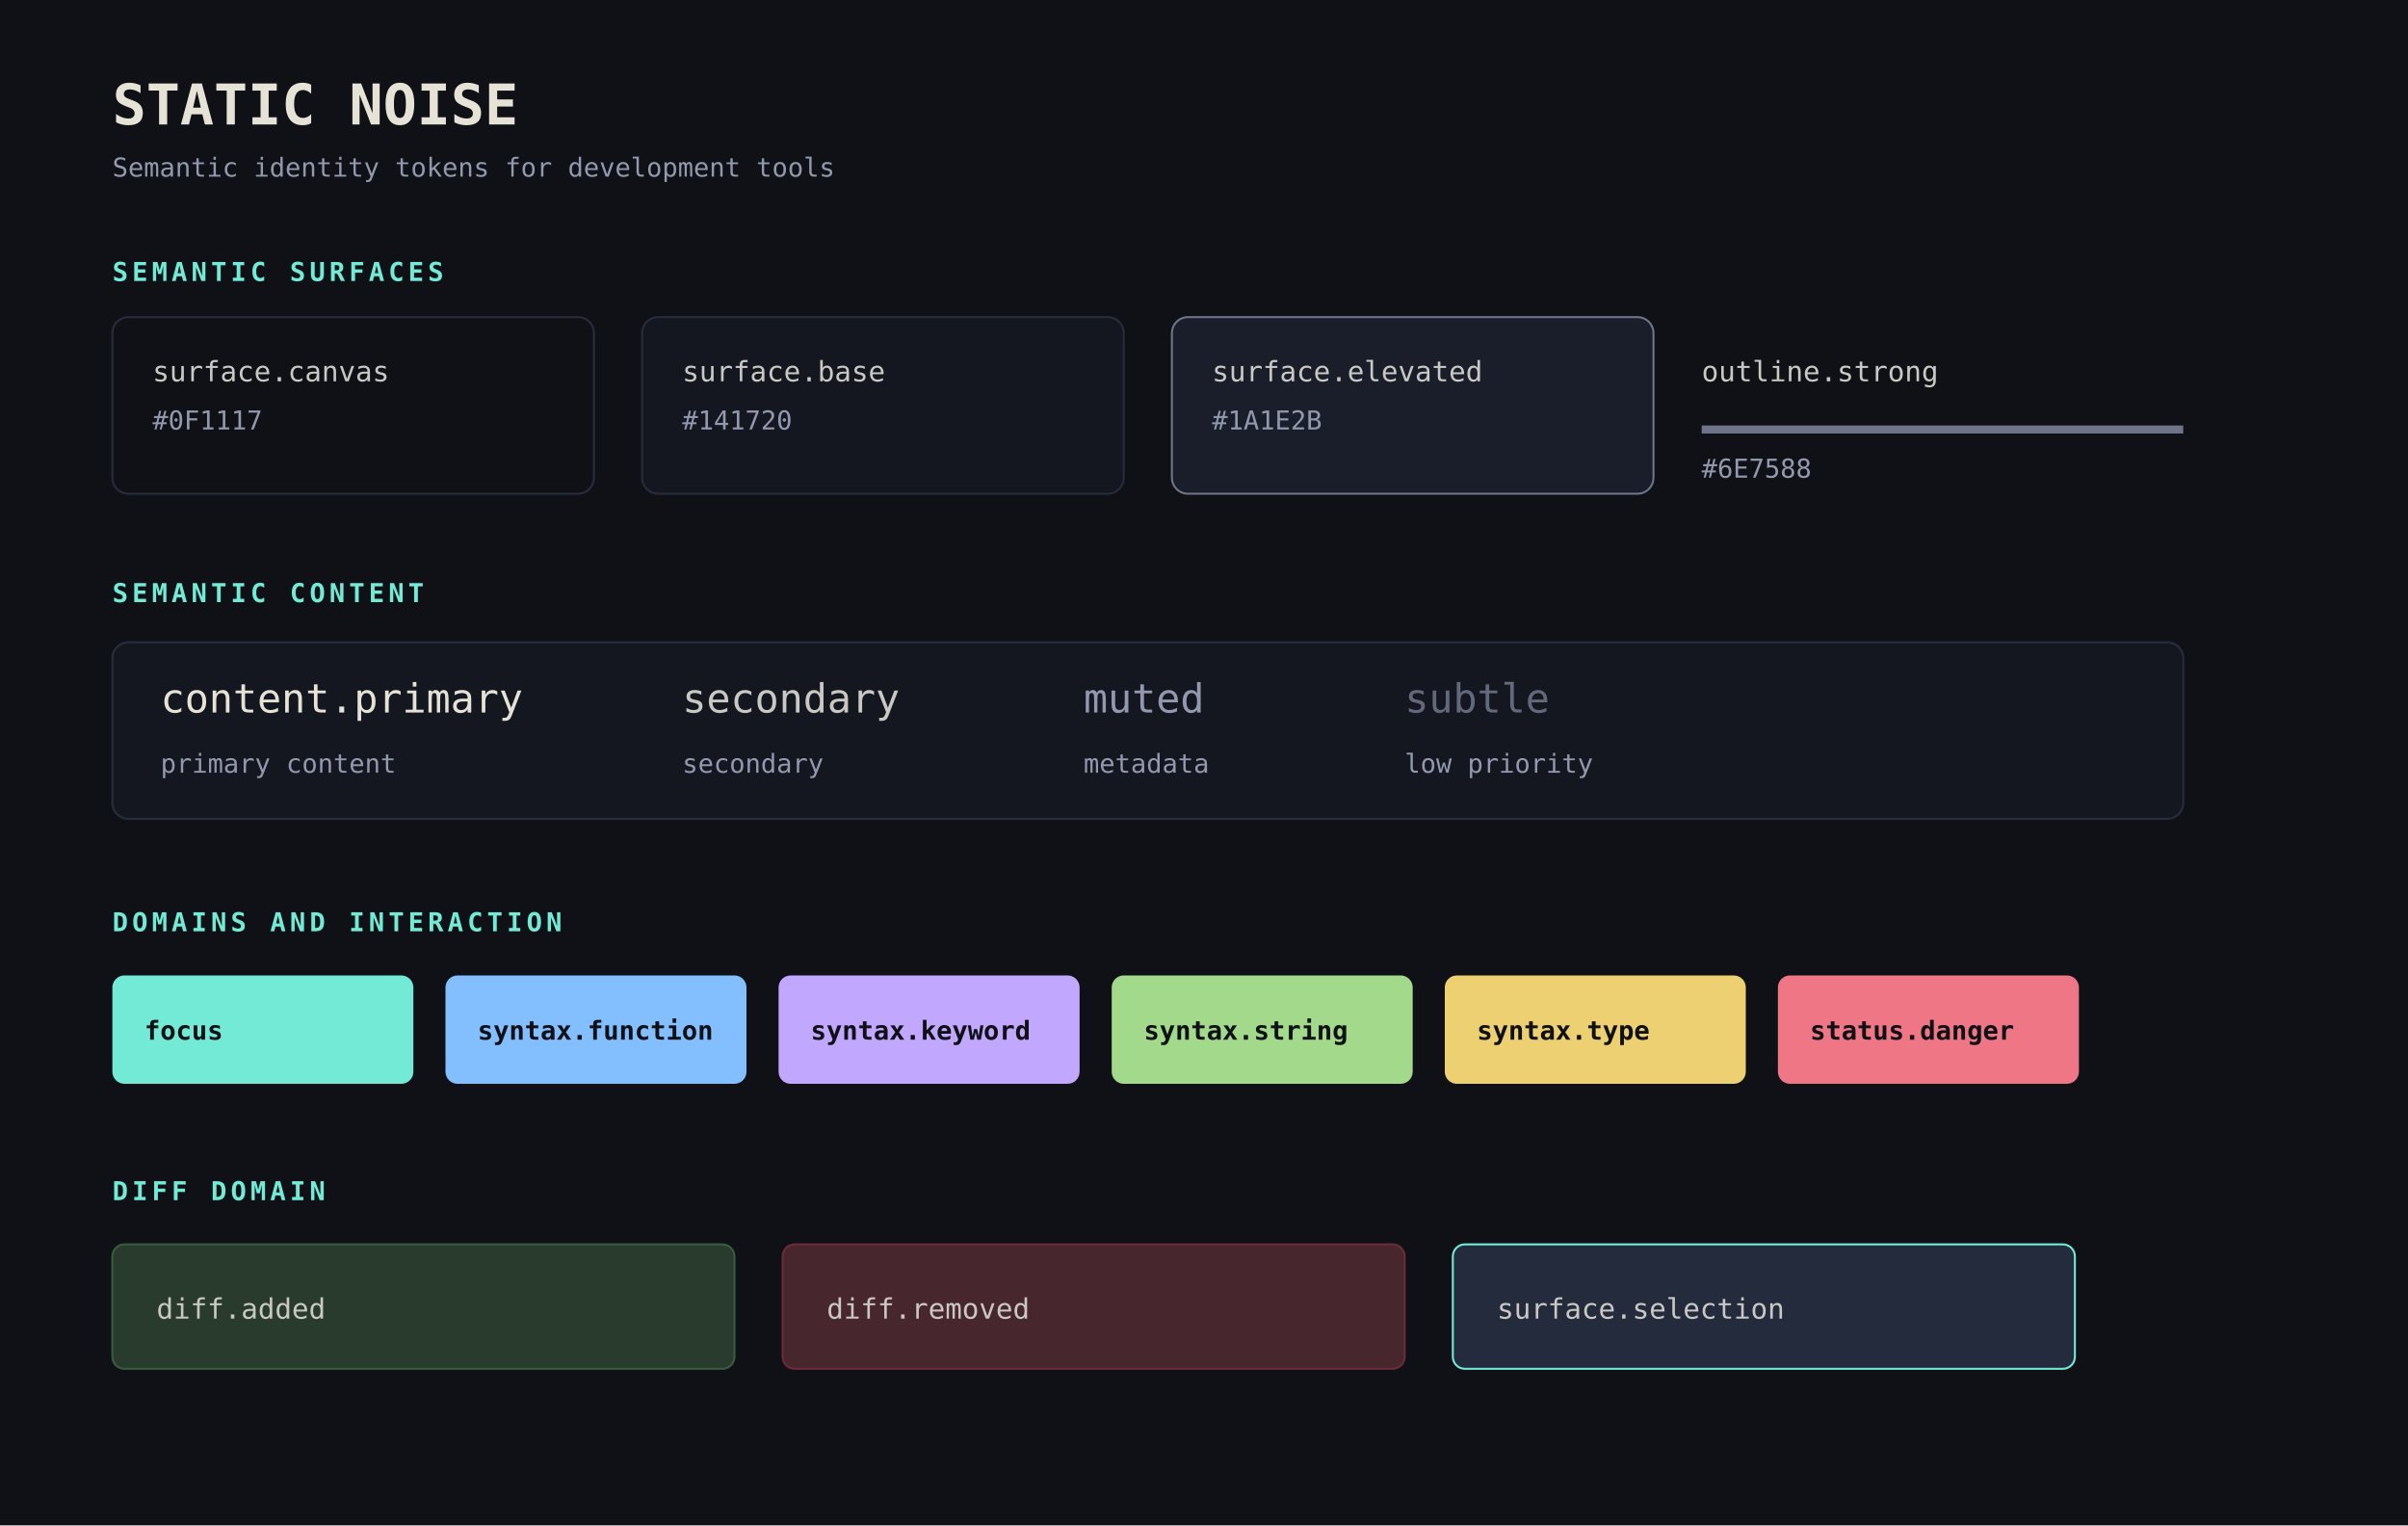
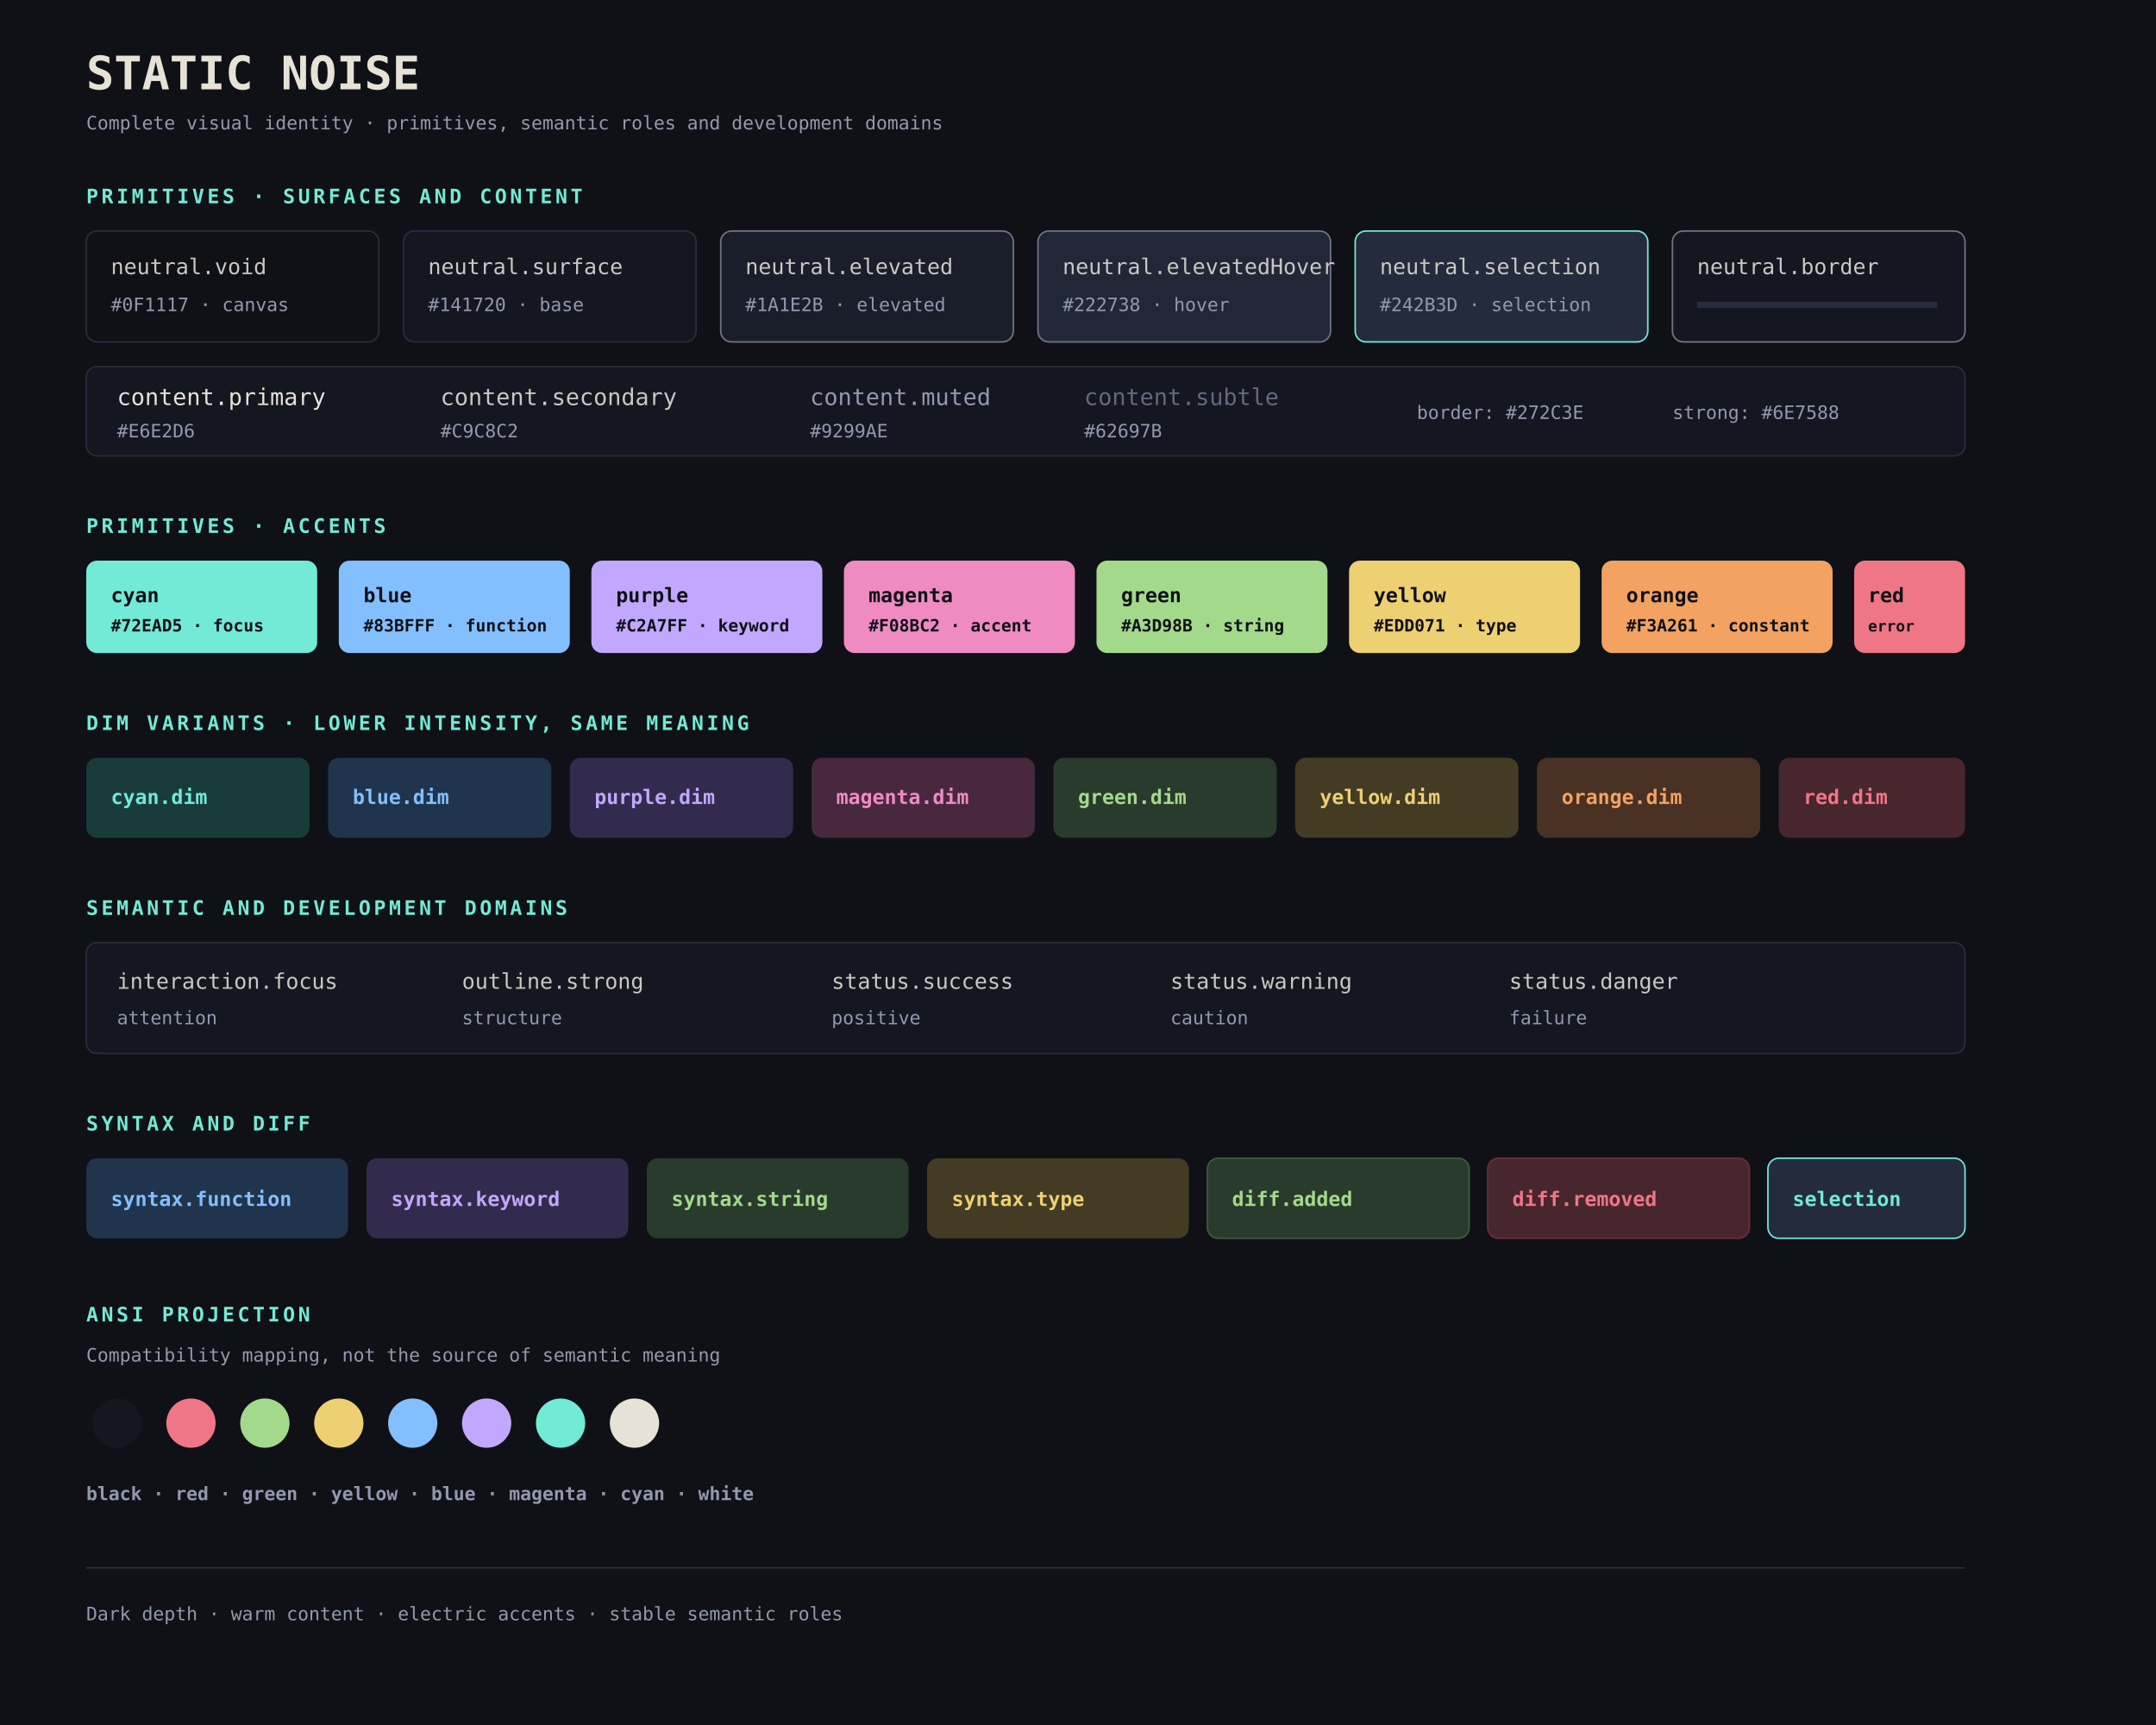
- <svg xmlns="http://www.w3.org/2000/svg" width="1200" height="760" viewBox="0 0 1200 760" role="img" aria-labelledby="title desc">
-   <rect width="1200" height="760" fill="#0F1117" />
+ <svg xmlns="http://www.w3.org/2000/svg" width="1400" height="1120" viewBox="0 0 1400 1120" role="img" aria-labelledby="title desc">
+   <rect width="1400" height="1120" fill="#0F1117" />
  <style>
    text { font-family: ui-monospace, SFMono-Regular, Menlo, Monaco, Consolas, monospace; }
    .label { font-size: 14px; fill: #C9C8C2; }
-     .muted { font-size: 13px; fill: #9299AE; }
-     .title { font-size: 28px; font-weight: 700; fill: #E6E2D6; }
+     .small { font-size: 12px; fill: #9299AE; }
+     .title { font-size: 30px; font-weight: 700; fill: #E6E2D6; }
    .section { font-size: 13px; font-weight: 700; letter-spacing: 2px; fill: #72EAD5; }
    .chip { font-size: 13px; font-weight: 700; }
  </style>
-   <text x="56" y="62" class="title">STATIC NOISE</text>
-   <text x="56" y="88" class="muted">Semantic identity tokens for development tools</text>
-   <text x="56" y="140" class="section">SEMANTIC SURFACES</text>
-   <rect x="56" y="158" width="240" height="88" rx="8" fill="#0F1117" stroke="#272C3E" />
-   <text x="76" y="190" class="label">surface.canvas</text>
-   <text x="76" y="214" class="muted">#0F1117</text>
-   <rect x="320" y="158" width="240" height="88" rx="8" fill="#141720" stroke="#272C3E" />
-   <text x="340" y="190" class="label">surface.base</text>
-   <text x="340" y="214" class="muted">#141720</text>
-   <rect x="584" y="158" width="240" height="88" rx="8" fill="#1A1E2B" stroke="#6E7588" />
-   <text x="604" y="190" class="label">surface.elevated</text>
-   <text x="604" y="214" class="muted">#1A1E2B</text>
-   <text x="848" y="190" class="label">outline.strong</text>
-   <line x1="848" y1="214" x2="1088" y2="214" stroke="#6E7588" stroke-width="4" />
-   <text x="848" y="238" class="muted">#6E7588</text>
-   <text x="56" y="300" class="section">SEMANTIC CONTENT</text>
-   <rect x="56" y="320" width="1032" height="88" rx="8" fill="#141720" stroke="#272C3E" />
-   <text x="80" y="355" font-size="20" fill="#E6E2D6">content.primary</text>
-   <text x="340" y="355" font-size="20" fill="#C9C8C2">secondary</text>
-   <text x="540" y="355" font-size="20" fill="#9299AE">muted</text>
-   <text x="700" y="355" font-size="20" fill="#62697B">subtle</text>
-   <text x="80" y="385" class="muted">primary content</text>
-   <text x="340" y="385" class="muted">secondary</text>
-   <text x="540" y="385" class="muted">metadata</text>
-   <text x="700" y="385" class="muted">low priority</text>
-   <text x="56" y="464" class="section">DOMAINS AND INTERACTION</text>
+   <text x="56" y="58" class="title">STATIC NOISE</text>
+   <text x="56" y="84" class="small">Complete visual identity · primitives, semantic roles and development domains</text>
+   <text x="56" y="132" class="section">PRIMITIVES · SURFACES AND CONTENT</text>
+   <g>
+     <rect x="56" y="150" width="190" height="72" rx="7" fill="#0F1117" stroke="#272C3E" />
+     <text x="72" y="178" class="label">neutral.void</text>
+     <text x="72" y="202" class="small">#0F1117 · canvas</text>
+     <rect x="262" y="150" width="190" height="72" rx="7" fill="#141720" stroke="#272C3E" />
+     <text x="278" y="178" class="label">neutral.surface</text>
+     <text x="278" y="202" class="small">#141720 · base</text>
+     <rect x="468" y="150" width="190" height="72" rx="7" fill="#1A1E2B" stroke="#6E7588" />
+     <text x="484" y="178" class="label">neutral.elevated</text>
+     <text x="484" y="202" class="small">#1A1E2B · elevated</text>
+     <rect x="674" y="150" width="190" height="72" rx="7" fill="#222738" stroke="#6E7588" />
+     <text x="690" y="178" class="label">neutral.elevatedHover</text>
+     <text x="690" y="202" class="small">#222738 · hover</text>
+     <rect x="880" y="150" width="190" height="72" rx="7" fill="#242B3D" stroke="#72EAD5" />
+     <text x="896" y="178" class="label">neutral.selection</text>
+     <text x="896" y="202" class="small">#242B3D · selection</text>
+     <rect x="1086" y="150" width="190" height="72" rx="7" fill="#141720" stroke="#6E7588" />
+     <text x="1102" y="178" class="label">neutral.border</text>
+     <line x1="1102" y1="198" x2="1258" y2="198" stroke="#272C3E" stroke-width="4" />
+   </g>
+   <rect x="56" y="238" width="1220" height="58" rx="7" fill="#141720" stroke="#272C3E" />
+   <text x="76" y="263" font-size="15" fill="#E6E2D6">content.primary</text>
+   <text x="286" y="263" font-size="15" fill="#C9C8C2">content.secondary</text>
+   <text x="526" y="263" font-size="15" fill="#9299AE">content.muted</text>
+   <text x="704" y="263" font-size="15" fill="#62697B">content.subtle</text>
+   <text x="76" y="284" class="small">#E6E2D6</text>
+   <text x="286" y="284" class="small">#C9C8C2</text>
+   <text x="526" y="284" class="small">#9299AE</text>
+   <text x="704" y="284" class="small">#62697B</text>
+   <text x="920" y="272" class="small">border: #272C3E</text>
+   <text x="1086" y="272" class="small">strong: #6E7588</text>
+   <text x="56" y="346" class="section">PRIMITIVES · ACCENTS</text>
  <g class="chip">
-     <rect x="56" y="486" width="150" height="54" rx="6" fill="#72EAD5" />
-     <text x="72" y="518" fill="#0F1117">focus</text>
-     <rect x="222" y="486" width="150" height="54" rx="6" fill="#83BFFF" />
-     <text x="238" y="518" fill="#0F1117">syntax.function</text>
-     <rect x="388" y="486" width="150" height="54" rx="6" fill="#C2A7FF" />
-     <text x="404" y="518" fill="#0F1117">syntax.keyword</text>
-     <rect x="554" y="486" width="150" height="54" rx="6" fill="#A3D98B" />
-     <text x="570" y="518" fill="#0F1117">syntax.string</text>
-     <rect x="720" y="486" width="150" height="54" rx="6" fill="#EDD071" />
-     <text x="736" y="518" fill="#0F1117">syntax.type</text>
-     <rect x="886" y="486" width="150" height="54" rx="6" fill="#EF7785" />
-     <text x="902" y="518" fill="#0F1117">status.danger</text>
+     <rect x="56" y="364" width="150" height="60" rx="7" fill="#72EAD5" />
+     <text x="72" y="391" fill="#0F1117">cyan</text>
+     <text x="72" y="410" font-size="11" fill="#0F1117">#72EAD5 · focus</text>
+     <rect x="220" y="364" width="150" height="60" rx="7" fill="#83BFFF" />
+     <text x="236" y="391" fill="#0F1117">blue</text>
+     <text x="236" y="410" font-size="11" fill="#0F1117">#83BFFF · function</text>
+     <rect x="384" y="364" width="150" height="60" rx="7" fill="#C2A7FF" />
+     <text x="400" y="391" fill="#0F1117">purple</text>
+     <text x="400" y="410" font-size="11" fill="#0F1117">#C2A7FF · keyword</text>
+     <rect x="548" y="364" width="150" height="60" rx="7" fill="#F08BC2" />
+     <text x="564" y="391" fill="#0F1117">magenta</text>
+     <text x="564" y="410" font-size="11" fill="#0F1117">#F08BC2 · accent</text>
+     <rect x="712" y="364" width="150" height="60" rx="7" fill="#A3D98B" />
+     <text x="728" y="391" fill="#0F1117">green</text>
+     <text x="728" y="410" font-size="11" fill="#0F1117">#A3D98B · string</text>
+     <rect x="876" y="364" width="150" height="60" rx="7" fill="#EDD071" />
+     <text x="892" y="391" fill="#0F1117">yellow</text>
+     <text x="892" y="410" font-size="11" fill="#0F1117">#EDD071 · type</text>
+     <rect x="1040" y="364" width="150" height="60" rx="7" fill="#F3A261" />
+     <text x="1056" y="391" fill="#0F1117">orange</text>
+     <text x="1056" y="410" font-size="11" fill="#0F1117">#F3A261 · constant</text>
+     <rect x="1204" y="364" width="72" height="60" rx="7" fill="#EF7785" />
+     <text x="1213" y="391" fill="#0F1117">red</text>
+     <text x="1213" y="410" font-size="10" fill="#0F1117">error</text>
  </g>
-   <text x="56" y="598" class="section">DIFF DOMAIN</text>
-   <rect x="56" y="620" width="310" height="62" rx="6" fill="#293B2C" stroke="#3A5C3E" />
-   <text x="78" y="657" class="label" fill="#A3D98B">diff.added</text>
-   <rect x="390" y="620" width="310" height="62" rx="6" fill="#48262E" stroke="#6B2B38" />
-   <text x="412" y="657" class="label" fill="#EF7785">diff.removed</text>
-   <rect x="724" y="620" width="310" height="62" rx="6" fill="#242B3D" stroke="#72EAD5" />
-   <text x="746" y="657" class="label" fill="#72EAD5">surface.selection</text>
+   <text x="56" y="474" class="section">DIM VARIANTS · LOWER INTENSITY, SAME MEANING</text>
+   <g class="chip">
+     <rect x="56" y="492" width="145" height="52" rx="7" fill="#193C3B" />
+     <text x="72" y="522" fill="#72EAD5">cyan.dim</text>
+     <rect x="213" y="492" width="145" height="52" rx="7" fill="#20344D" />
+     <text x="229" y="522" fill="#83BFFF">blue.dim</text>
+     <rect x="370" y="492" width="145" height="52" rx="7" fill="#332B4D" />
+     <text x="386" y="522" fill="#C2A7FF">purple.dim</text>
+     <rect x="527" y="492" width="145" height="52" rx="7" fill="#48283D" />
+     <text x="543" y="522" fill="#F08BC2">magenta.dim</text>
+     <rect x="684" y="492" width="145" height="52" rx="7" fill="#293B2C" />
+     <text x="700" y="522" fill="#A3D98B">green.dim</text>
+     <rect x="841" y="492" width="145" height="52" rx="7" fill="#443B25" />
+     <text x="857" y="522" fill="#EDD071">yellow.dim</text>
+     <rect x="998" y="492" width="145" height="52" rx="7" fill="#493124" />
+     <text x="1014" y="522" fill="#F3A261">orange.dim</text>
+     <rect x="1155" y="492" width="121" height="52" rx="7" fill="#48262E" />
+     <text x="1171" y="522" fill="#EF7785">red.dim</text>
+   </g>
+   <text x="56" y="594" class="section">SEMANTIC AND DEVELOPMENT DOMAINS</text>
+   <rect x="56" y="612" width="1220" height="72" rx="7" fill="#141720" stroke="#272C3E" />
+   <text x="76" y="642" class="label" fill="#72EAD5">interaction.focus</text>
+   <text x="300" y="642" class="label" fill="#6E7588">outline.strong</text>
+   <text x="540" y="642" class="label" fill="#A3D98B">status.success</text>
+   <text x="760" y="642" class="label" fill="#EDD071">status.warning</text>
+   <text x="980" y="642" class="label" fill="#EF7785">status.danger</text>
+   <text x="76" y="665" class="small">attention</text>
+   <text x="300" y="665" class="small">structure</text>
+   <text x="540" y="665" class="small">positive</text>
+   <text x="760" y="665" class="small">caution</text>
+   <text x="980" y="665" class="small">failure</text>
+   <text x="56" y="734" class="section">SYNTAX AND DIFF</text>
+   <g class="chip">
+     <rect x="56" y="752" width="170" height="52" rx="7" fill="#20344D" />
+     <text x="72" y="783" fill="#83BFFF">syntax.function</text>
+     <rect x="238" y="752" width="170" height="52" rx="7" fill="#332B4D" />
+     <text x="254" y="783" fill="#C2A7FF">syntax.keyword</text>
+     <rect x="420" y="752" width="170" height="52" rx="7" fill="#293B2C" />
+     <text x="436" y="783" fill="#A3D98B">syntax.string</text>
+     <rect x="602" y="752" width="170" height="52" rx="7" fill="#443B25" />
+     <text x="618" y="783" fill="#EDD071">syntax.type</text>
+     <rect x="784" y="752" width="170" height="52" rx="7" fill="#293B2C" stroke="#3A5C3E" />
+     <text x="800" y="783" fill="#A3D98B">diff.added</text>
+     <rect x="966" y="752" width="170" height="52" rx="7" fill="#48262E" stroke="#6B2B38" />
+     <text x="982" y="783" fill="#EF7785">diff.removed</text>
+     <rect x="1148" y="752" width="128" height="52" rx="7" fill="#242B3D" stroke="#72EAD5" />
+     <text x="1164" y="783" fill="#72EAD5">selection</text>
+   </g>
+   <text x="56" y="858" class="section">ANSI PROJECTION</text>
+   <text x="56" y="884" class="small">Compatibility mapping, not the source of semantic meaning</text>
+   <g class="chip">
+     <circle cx="76" cy="924" r="16" fill="#141720" />
+     <circle cx="124" cy="924" r="16" fill="#EF7785" />
+     <circle cx="172" cy="924" r="16" fill="#A3D98B" />
+     <circle cx="220" cy="924" r="16" fill="#EDD071" />
+     <circle cx="268" cy="924" r="16" fill="#83BFFF" />
+     <circle cx="316" cy="924" r="16" fill="#C2A7FF" />
+     <circle cx="364" cy="924" r="16" fill="#72EAD5" />
+     <circle cx="412" cy="924" r="16" fill="#E6E2D6" />
+     <text x="56" y="974" class="small">black · red · green · yellow · blue · magenta · cyan · white</text>
+   </g>
+   <line x1="56" y1="1018" x2="1276" y2="1018" stroke="#272C3E" />
+   <text x="56" y="1052" class="small">Dark depth · warm content · electric accents · stable semantic roles</text>
</svg>
